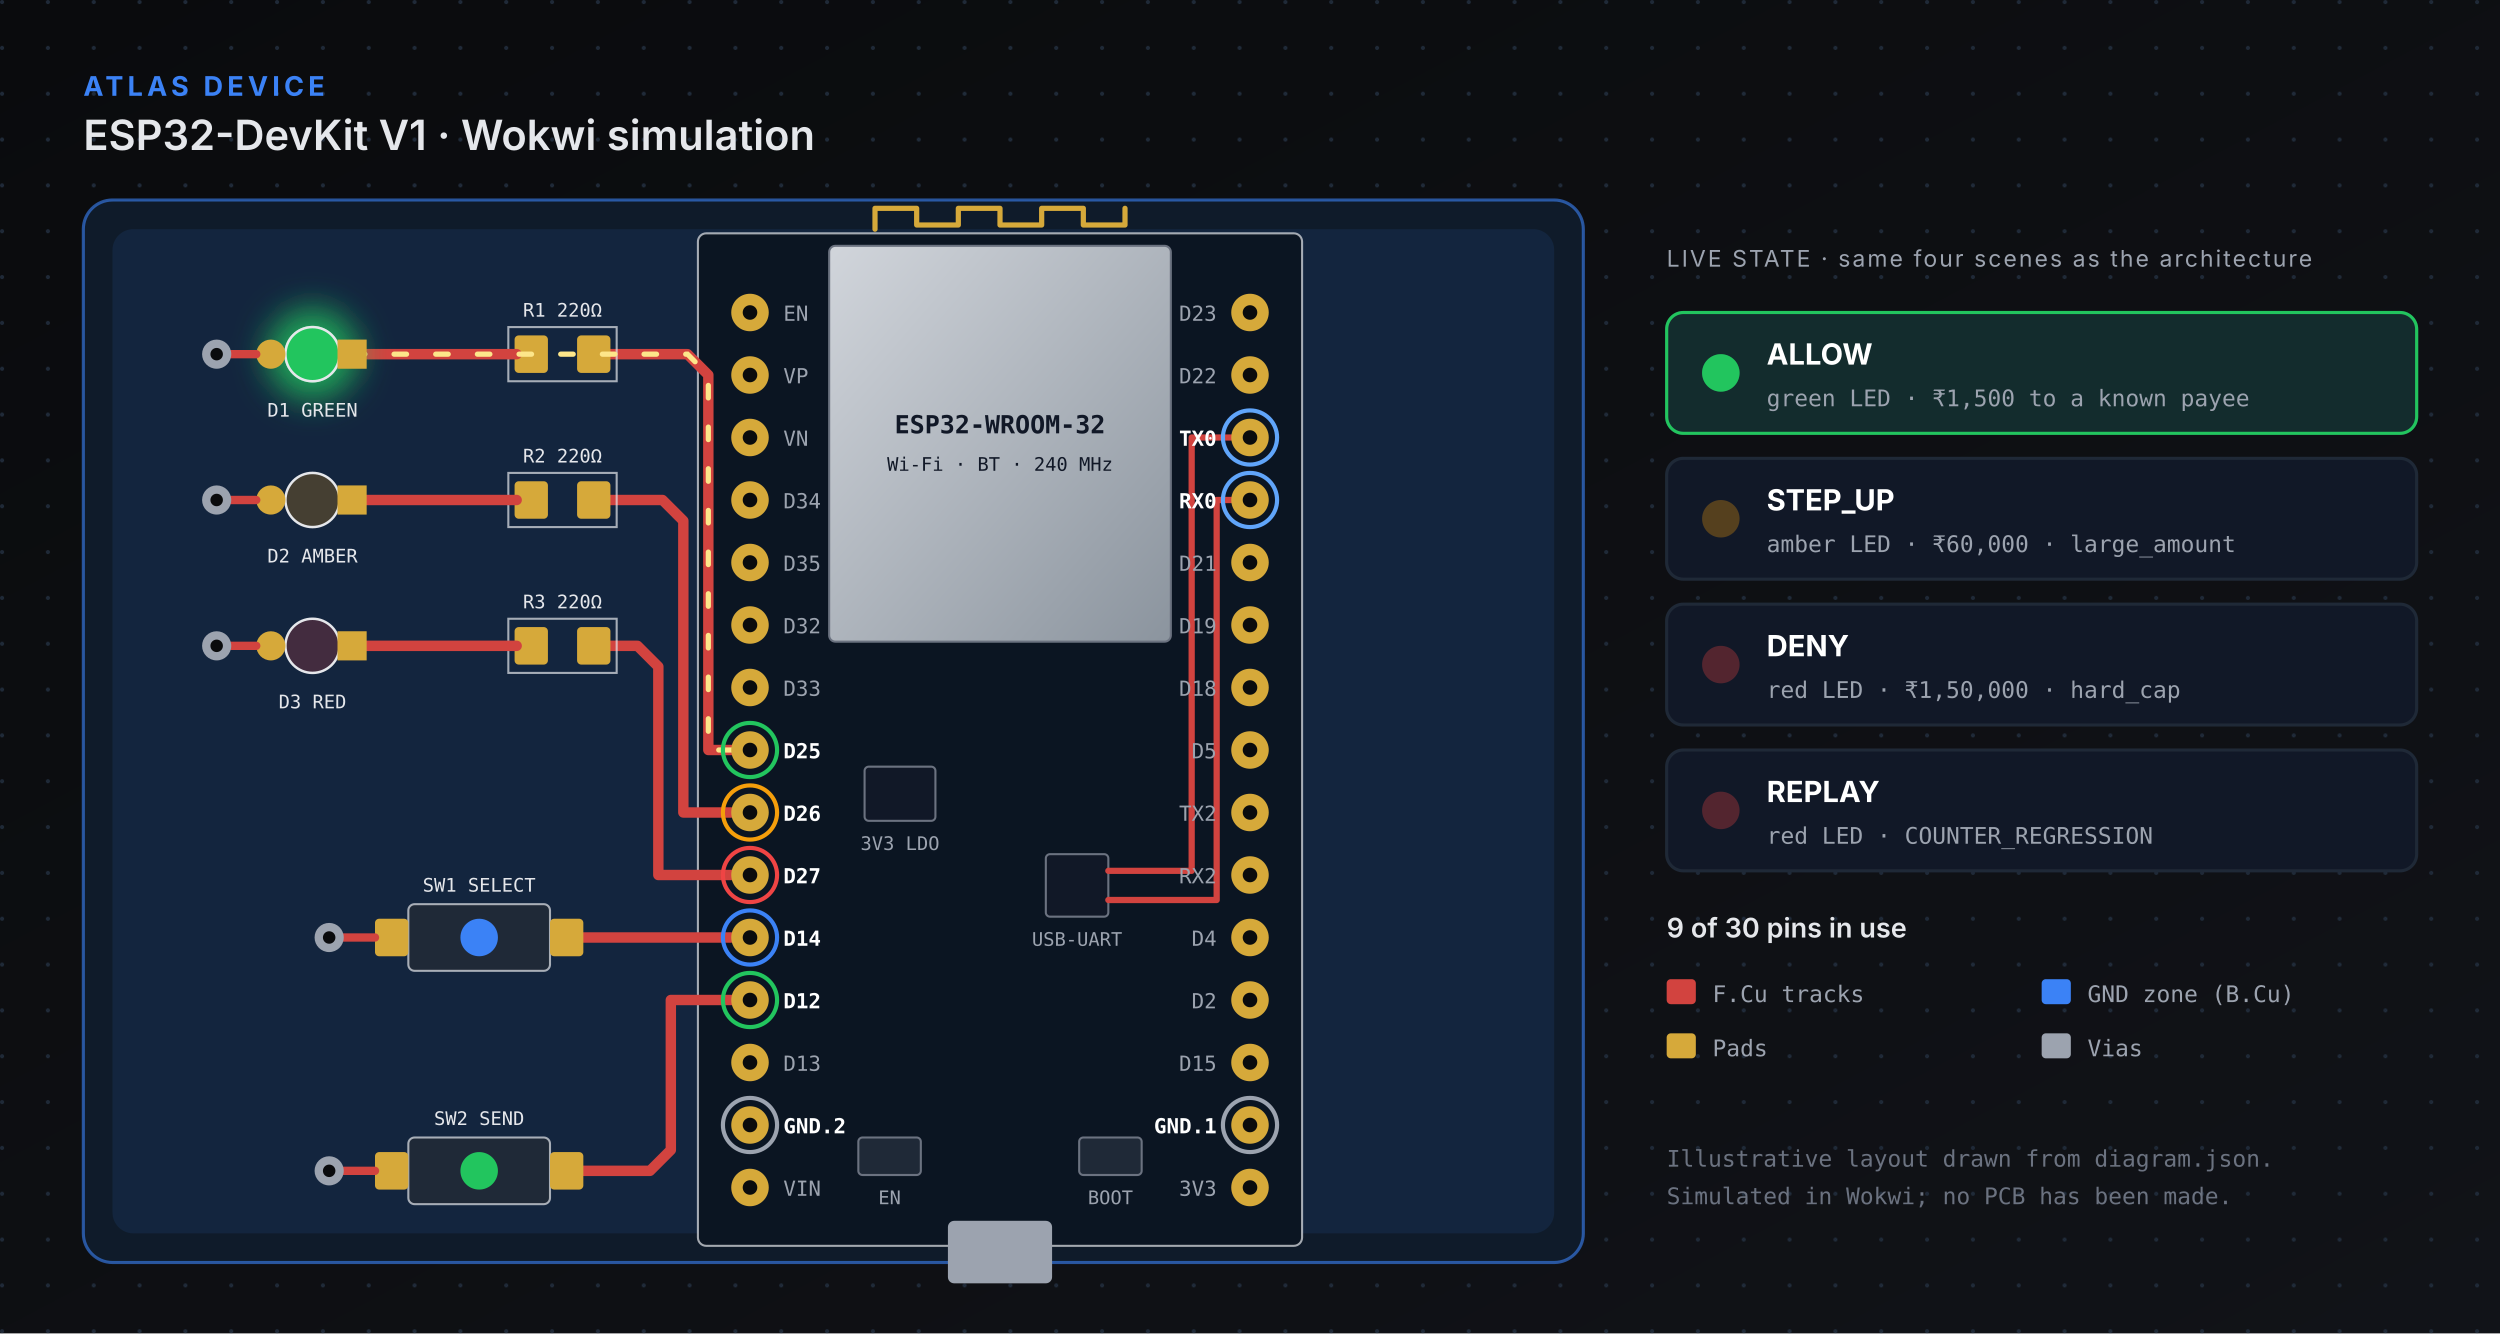
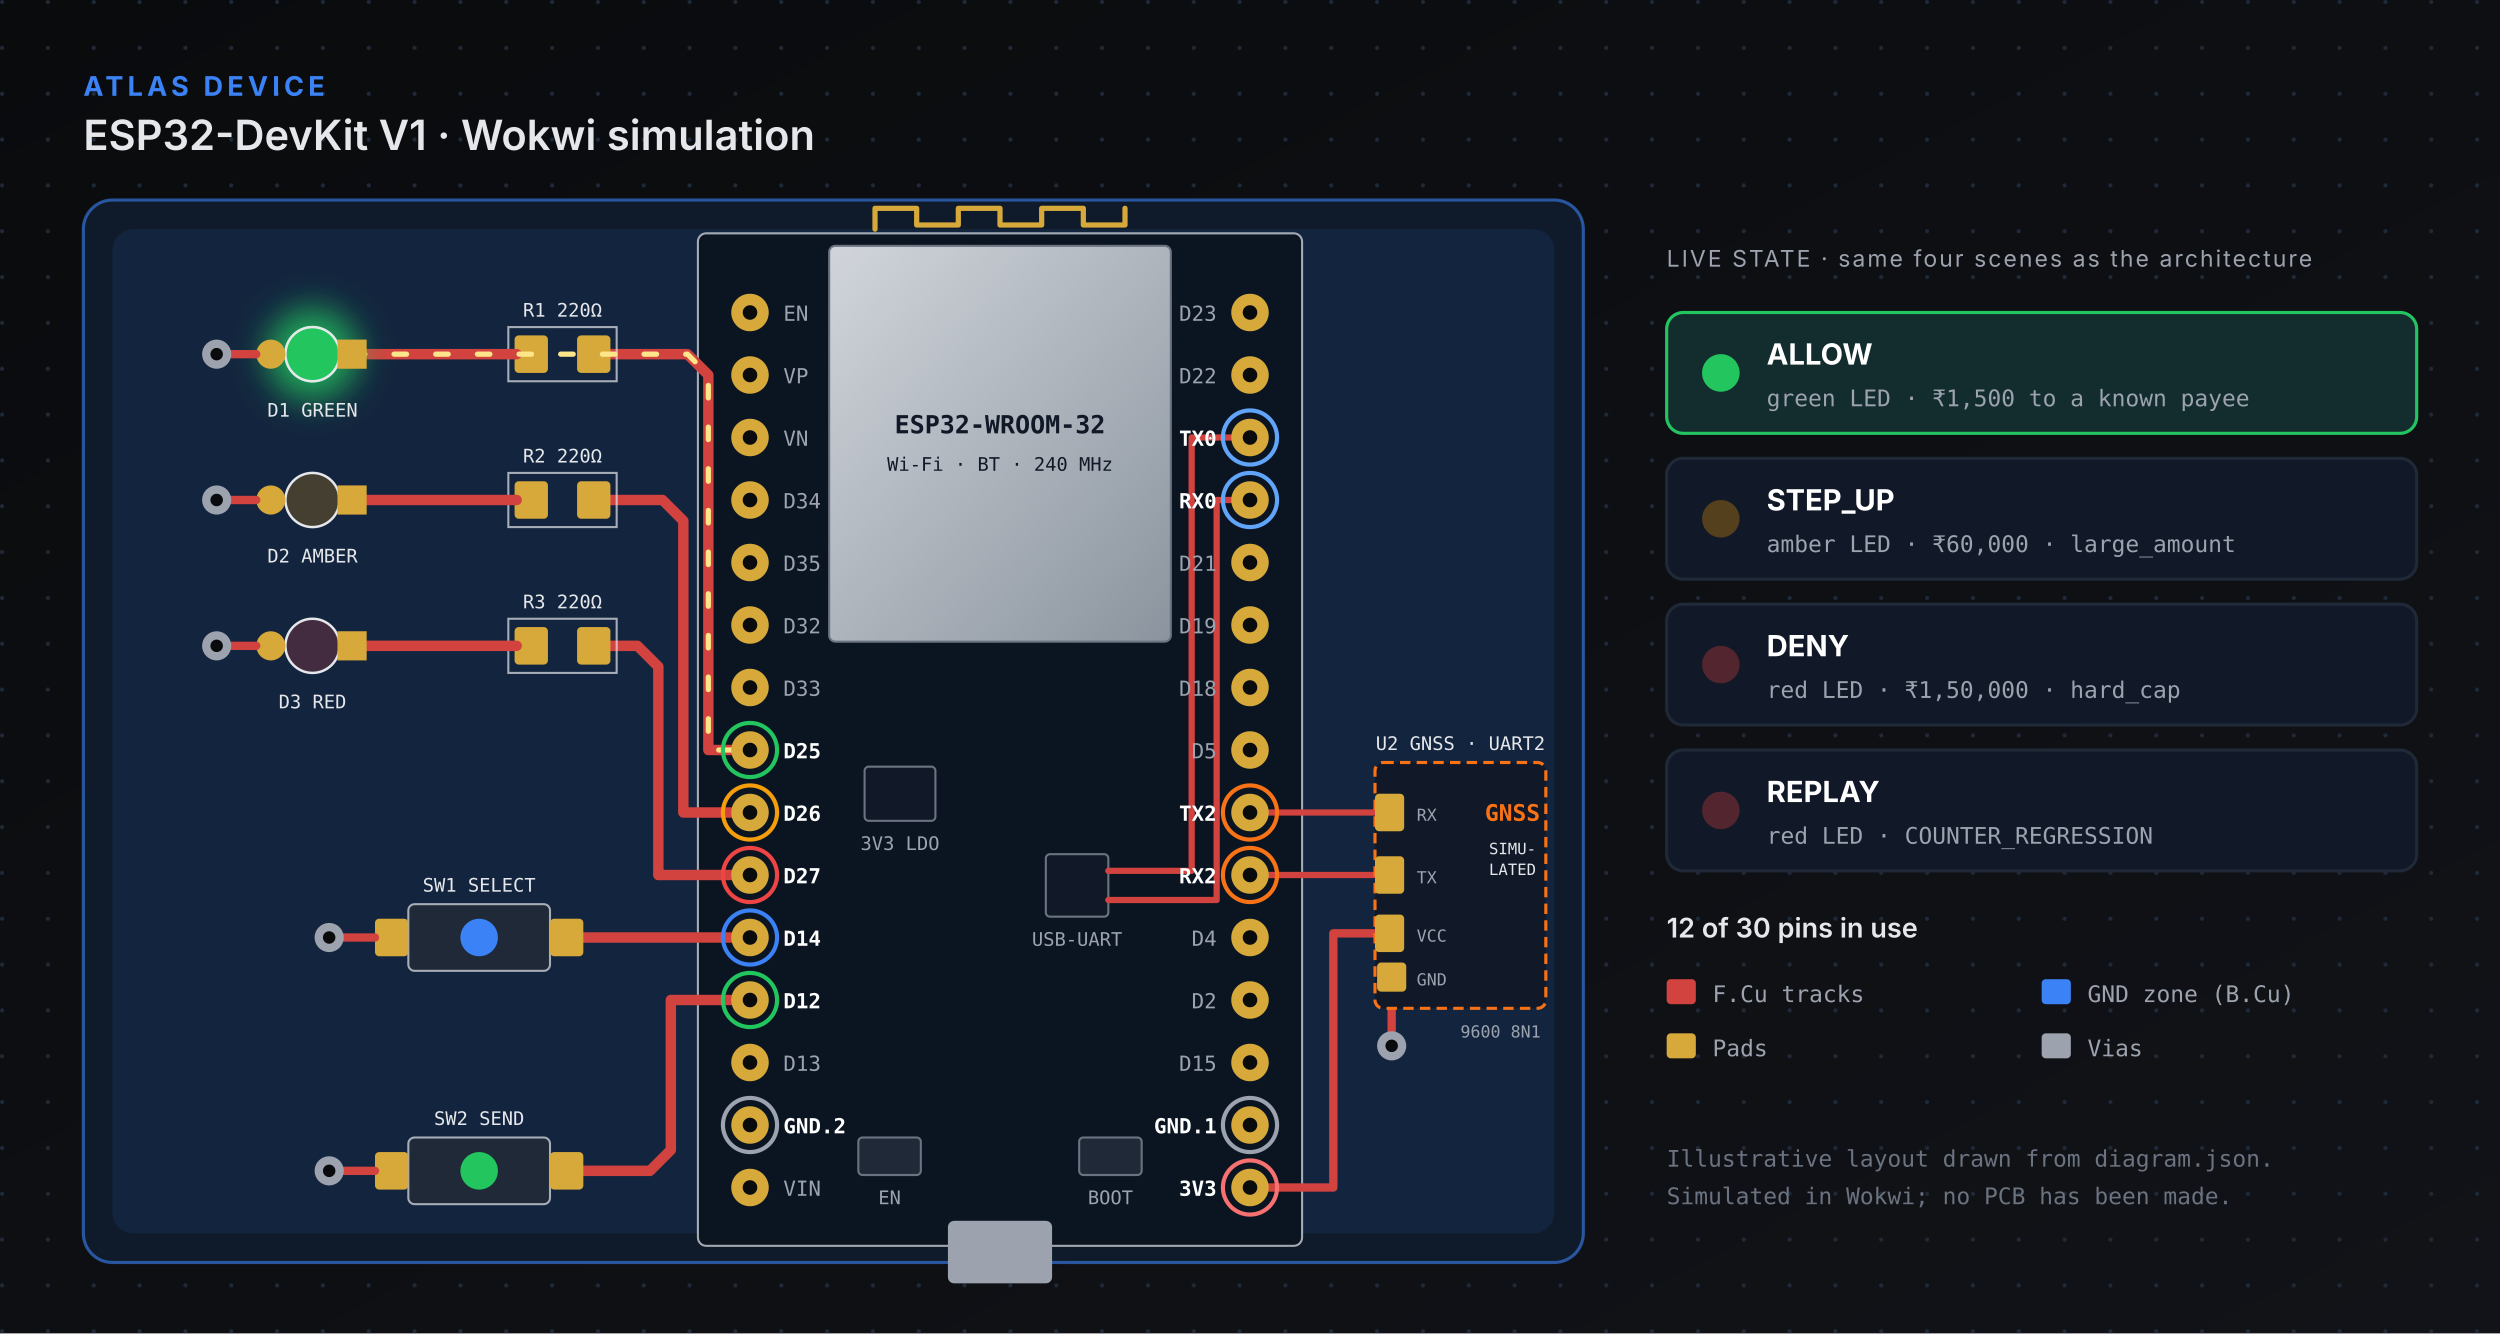
<svg xmlns="http://www.w3.org/2000/svg" width="1200" height="640" viewBox="0 0 1200 640" role="img" aria-labelledby="t d">
  <defs>
    <linearGradient id="bg" x1="0" y1="0" x2="1" y2="1">
      <stop offset="0" stop-color="#0A0B0D" />
      <stop offset="1" stop-color="#111318" />
    </linearGradient>
    <linearGradient id="can" x1="0" y1="0" x2="1" y2="1">
      <stop offset="0" stop-color="#D1D5DB" />
      <stop offset="1" stop-color="#8B949E" />
    </linearGradient>
    <filter id="gl" x="-100%" y="-100%" width="300%" height="300%">
      <feGaussianBlur stdDeviation="8" />
    </filter>
    <pattern id="dots" width="22" height="22" patternUnits="userSpaceOnUse">
      <circle cx="1" cy="1" r="1" fill="#1F2937" />
    </pattern>
  </defs>
  <style>
.g{opacity:1;animation:g 28s linear infinite}.a{opacity:0;animation:a 28s linear infinite}.r{opacity:0;animation:r 28s linear infinite}
.c1{opacity:1;animation:c1 28s linear infinite}.c2{opacity:0;animation:c2 28s linear infinite}.c3{opacity:0;animation:c3 28s linear infinite}.c4{opacity:0;animation:c4 28s linear infinite}
.press{opacity:0;animation:p 28s linear infinite}.flow{stroke-dasharray:6 14;animation:f 1s linear infinite}
@keyframes g{0%,2.9%{opacity:0}3%,24%{opacity:1}24.1%,100%{opacity:0}}
@keyframes a{0%,27.9%{opacity:0}28%,49%{opacity:1}49.1%,100%{opacity:0}}
@keyframes r{0%,52.9%{opacity:0}53%,74%{opacity:1}74.1%,77.9%{opacity:0}78%,99%{opacity:1}99.1%,100%{opacity:0}}
@keyframes c1{0%,24.9%{opacity:1}25%,100%{opacity:0}}@keyframes c2{0%,24.9%{opacity:0}25%,49.9%{opacity:1}50%,100%{opacity:0}}
@keyframes c3{0%,49.9%{opacity:0}50%,74.9%{opacity:1}75%,100%{opacity:0}}@keyframes c4{0%,74.9%{opacity:0}75%,100%{opacity:1}}
@keyframes p{0%,2%{opacity:1}2.1%,24.9%{opacity:0}25%,27%{opacity:1}27.1%,49.9%{opacity:0}50%,52%{opacity:1}52.1%,74.9%{opacity:0}75%,77%{opacity:1}77.1%,100%{opacity:0}}
@keyframes f{to{stroke-dashoffset:-40}}
@media (prefers-reduced-motion:reduce){.g,.a,.r,.c1,.c2,.c3,.c4,.press,.flow{animation:none}}
</style>
  <rect x="0" y="0" width="1200" height="640" fill="url(#bg)" />
  <rect x="0" y="0" width="1200" height="640" fill="url(#dots)" />
  <text x="40" y="46" font-family="Inter, Segoe UI, Roboto, Helvetica, Arial, sans-serif" font-size="13" fill="#3B82F6" text-anchor="start" font-weight="700" letter-spacing="2">ATLAS DEVICE</text>
  <text x="40" y="72" font-family="Inter, Segoe UI, Roboto, Helvetica, Arial, sans-serif" font-size="20" fill="#E5E7EB" text-anchor="start" font-weight="600">ESP32-DevKit V1 · Wokwi simulation</text>
  <rect x="40" y="96" width="720" height="510" rx="14" fill="#0F1B2A" stroke="#3B82F6" stroke-opacity=".6" stroke-width="1.5" />
  <rect x="54" y="110" width="692" height="482" rx="10" fill="#3B82F6" fill-opacity=".10" />
  <rect x="335" y="112" width="290" height="486" rx="4" fill="#0B1522" stroke="#E5E7EB" stroke-opacity=".7" />
  <polyline points="420,110 420,100 440,100 440,108 460,108 460,100 480,100 480,108 500,108 500,100 520,100 520,108 540,108 540,100" fill="none" stroke="#D6A93A" stroke-width="2.5" stroke-linejoin="round" stroke-linecap="round" />
  <rect x="398" y="118" width="164" height="190" rx="3" fill="url(#can)" stroke="#6B7280" />
  <text x="480" y="208" font-family="JetBrains Mono, Cascadia Mono, Consolas, Menlo, monospace" font-size="12" fill="#111827" text-anchor="middle" font-weight="700">ESP32-WROOM-32</text>
  <text x="480" y="226" font-family="JetBrains Mono, Cascadia Mono, Consolas, Menlo, monospace" font-size="9" fill="#111827" text-anchor="middle">Wi-Fi · BT · 240 MHz</text>
  <rect x="415" y="368" width="34" height="26" fill="#111827" rx="2" stroke="#6B7280" />
  <text x="432" y="408" font-family="JetBrains Mono, Cascadia Mono, Consolas, Menlo, monospace" font-size="9" fill="#9CA3AF" text-anchor="middle">3V3 LDO</text>
  <rect x="502" y="410" width="30" height="30" fill="#111827" rx="2" stroke="#6B7280" />
  <text x="517" y="454" font-family="JetBrains Mono, Cascadia Mono, Consolas, Menlo, monospace" font-size="9" fill="#9CA3AF" text-anchor="middle">USB-UART</text>
  <rect x="412" y="546" width="30" height="18" fill="#1F2937" rx="2" stroke="#6B7280" />
  <text x="427" y="578" font-family="JetBrains Mono, Cascadia Mono, Consolas, Menlo, monospace" font-size="9" fill="#9CA3AF" text-anchor="middle">EN</text>
  <rect x="518" y="546" width="30" height="18" fill="#1F2937" rx="2" stroke="#6B7280" />
  <text x="533" y="578" font-family="JetBrains Mono, Cascadia Mono, Consolas, Menlo, monospace" font-size="9" fill="#9CA3AF" text-anchor="middle">BOOT</text>
  <rect x="455" y="586" width="50" height="30" fill="#9CA3AF" rx="3" />
  <polyline points="600,210 572,210 572,418 532,418" fill="none" stroke="#D2433F" stroke-width="3" stroke-linejoin="round" stroke-linecap="round" data-trace="uart" />
  <polyline points="600,240 584,240 584,432 532,432" fill="none" stroke="#D2433F" stroke-width="3" stroke-linejoin="round" stroke-linecap="round" data-trace="uart" />
+   <polyline points="600,390 660,390" fill="none" stroke="#D2433F" stroke-width="3" stroke-linejoin="round" stroke-linecap="round" data-trace="gnss" />
+   <polyline points="600,420 660,420" fill="none" stroke="#D2433F" stroke-width="3" stroke-linejoin="round" stroke-linecap="round" data-trace="gnss" />
+   <polyline points="600,570 640,570 640,448 660,448" fill="none" stroke="#D2433F" stroke-width="4" stroke-linejoin="round" stroke-linecap="round" data-trace="gnss" />
+   <polyline points="668,476 668,500" fill="none" stroke="#D2433F" stroke-width="4" stroke-linejoin="round" stroke-linecap="round" data-trace="gnss" />
+   <circle cx="668" cy="502" r="7" fill="#9CA3AF" />
+   <circle cx="668" cy="502" r="3" fill="#0A0B0D" />
+   <rect x="660" y="366" width="82" height="118" rx="4" fill="#111827" stroke="#F97316" stroke-width="1.5" stroke-dasharray="5 3" />
+   <rect x="660" y="381" width="14" height="18" fill="#D6A93A" rx="2" />
+   <rect x="660" y="411" width="14" height="18" fill="#D6A93A" rx="2" />
+   <rect x="660" y="439" width="14" height="18" fill="#D6A93A" rx="2" />
+   <rect x="661" y="462" width="14" height="14" fill="#D6A93A" rx="2" />
+   <text x="680" y="394" font-family="JetBrains Mono, Cascadia Mono, Consolas, Menlo, monospace" font-size="8" fill="#9CA3AF" text-anchor="start">RX</text>
+   <text x="680" y="424" font-family="JetBrains Mono, Cascadia Mono, Consolas, Menlo, monospace" font-size="8" fill="#9CA3AF" text-anchor="start">TX</text>
+   <text x="680" y="452" font-family="JetBrains Mono, Cascadia Mono, Consolas, Menlo, monospace" font-size="8" fill="#9CA3AF" text-anchor="start">VCC</text>
+   <text x="680" y="473" font-family="JetBrains Mono, Cascadia Mono, Consolas, Menlo, monospace" font-size="8" fill="#9CA3AF" text-anchor="start">GND</text>
+   <text x="726" y="394" font-family="JetBrains Mono, Cascadia Mono, Consolas, Menlo, monospace" font-size="11" fill="#F97316" text-anchor="middle" font-weight="700">GNSS</text>
+   <text x="726" y="410" font-family="JetBrains Mono, Cascadia Mono, Consolas, Menlo, monospace" font-size="7.5" fill="#E5E7EB" text-anchor="middle">SIMU-</text>
+   <text x="726" y="420" font-family="JetBrains Mono, Cascadia Mono, Consolas, Menlo, monospace" font-size="7.5" fill="#E5E7EB" text-anchor="middle">LATED</text>
+   <text x="701" y="360" font-family="JetBrains Mono, Cascadia Mono, Consolas, Menlo, monospace" font-size="9" fill="#E5E7EB" text-anchor="middle">U2 GNSS · UART2</text>
+   <text x="701" y="498" font-family="JetBrains Mono, Cascadia Mono, Consolas, Menlo, monospace" font-size="8" fill="#9CA3AF" text-anchor="start">9600 8N1</text>
  <polyline points="351,360 340,360 340,180 330,170 292,170" fill="none" stroke="#D2433F" stroke-width="5" stroke-linejoin="round" stroke-linecap="round" data-trace="led" />
  <rect x="277" y="161" width="16" height="18" fill="#D6A93A" rx="2" />
  <rect x="247" y="161" width="16" height="18" fill="#D6A93A" rx="2" />
  <rect x="244" y="157" width="52" height="26" fill="none" stroke="#E5E7EB" stroke-opacity=".7" />
  <text x="270" y="152" font-family="JetBrains Mono, Cascadia Mono, Consolas, Menlo, monospace" font-size="9" fill="#E5E7EB" text-anchor="middle">R1 220Ω</text>
  <polyline points="248,170 172,170" fill="none" stroke="#D2433F" stroke-width="5" stroke-linejoin="round" stroke-linecap="round" data-trace="led2" />
  <circle data-led="green" cx="150" cy="170" r="13" fill="#22C55E" fill-opacity=".22" stroke="#E5E7EB" stroke-width="1.2" />
  <g class="g">
    <polyline class="flow" points="351,360 340,360 340,180 330,170 292,170 172,170" fill="none" stroke="#FDE68A" stroke-width="2.5" stroke-linecap="round" />
    <circle cx="150" cy="170" r="22" fill="#22C55E" opacity=".8" filter="url(#gl)" />
    <circle cx="150" cy="170" r="13" fill="#22C55E" stroke="#E5E7EB" stroke-width="1.2" />
  </g>
  <rect x="162" y="163" width="14" height="14" fill="#D6A93A" />
  <circle cx="130" cy="170" r="7" fill="#D6A93A" />
  <polyline points="123,170 106,170" fill="none" stroke="#D2433F" stroke-width="4" stroke-linejoin="round" stroke-linecap="round" />
  <circle cx="104" cy="170" r="7" fill="#9CA3AF" />
  <circle cx="104" cy="170" r="3" fill="#0A0B0D" />
  <text x="150" y="200" font-family="JetBrains Mono, Cascadia Mono, Consolas, Menlo, monospace" font-size="9" fill="#E5E7EB" text-anchor="middle">D1 GREEN</text>
  <polyline points="351,390 328,390 328,250 318,240 292,240" fill="none" stroke="#D2433F" stroke-width="5" stroke-linejoin="round" stroke-linecap="round" data-trace="led" />
  <rect x="277" y="231" width="16" height="18" fill="#D6A93A" rx="2" />
  <rect x="247" y="231" width="16" height="18" fill="#D6A93A" rx="2" />
  <rect x="244" y="227" width="52" height="26" fill="none" stroke="#E5E7EB" stroke-opacity=".7" />
  <text x="270" y="222" font-family="JetBrains Mono, Cascadia Mono, Consolas, Menlo, monospace" font-size="9" fill="#E5E7EB" text-anchor="middle">R2 220Ω</text>
  <polyline points="248,240 172,240" fill="none" stroke="#D2433F" stroke-width="5" stroke-linejoin="round" stroke-linecap="round" data-trace="led2" />
  <circle data-led="amber" cx="150" cy="240" r="13" fill="#F59E0B" fill-opacity=".22" stroke="#E5E7EB" stroke-width="1.2" />
  <g class="a">
    <polyline class="flow" points="351,390 328,390 328,250 318,240 292,240 172,240" fill="none" stroke="#FDE68A" stroke-width="2.5" stroke-linecap="round" />
    <circle cx="150" cy="240" r="22" fill="#F59E0B" opacity=".8" filter="url(#gl)" />
    <circle cx="150" cy="240" r="13" fill="#F59E0B" stroke="#E5E7EB" stroke-width="1.2" />
  </g>
  <rect x="162" y="233" width="14" height="14" fill="#D6A93A" />
  <circle cx="130" cy="240" r="7" fill="#D6A93A" />
  <polyline points="123,240 106,240" fill="none" stroke="#D2433F" stroke-width="4" stroke-linejoin="round" stroke-linecap="round" />
  <circle cx="104" cy="240" r="7" fill="#9CA3AF" />
  <circle cx="104" cy="240" r="3" fill="#0A0B0D" />
  <text x="150" y="270" font-family="JetBrains Mono, Cascadia Mono, Consolas, Menlo, monospace" font-size="9" fill="#E5E7EB" text-anchor="middle">D2 AMBER</text>
  <polyline points="351,420 316,420 316,320 306,310 292,310" fill="none" stroke="#D2433F" stroke-width="5" stroke-linejoin="round" stroke-linecap="round" data-trace="led" />
  <rect x="277" y="301" width="16" height="18" fill="#D6A93A" rx="2" />
  <rect x="247" y="301" width="16" height="18" fill="#D6A93A" rx="2" />
  <rect x="244" y="297" width="52" height="26" fill="none" stroke="#E5E7EB" stroke-opacity=".7" />
  <text x="270" y="292" font-family="JetBrains Mono, Cascadia Mono, Consolas, Menlo, monospace" font-size="9" fill="#E5E7EB" text-anchor="middle">R3 220Ω</text>
  <polyline points="248,310 172,310" fill="none" stroke="#D2433F" stroke-width="5" stroke-linejoin="round" stroke-linecap="round" data-trace="led2" />
  <circle data-led="red" cx="150" cy="310" r="13" fill="#EF4444" fill-opacity=".22" stroke="#E5E7EB" stroke-width="1.2" />
  <g class="r">
    <polyline class="flow" points="351,420 316,420 316,320 306,310 292,310 172,310" fill="none" stroke="#FDE68A" stroke-width="2.5" stroke-linecap="round" />
    <circle cx="150" cy="310" r="22" fill="#EF4444" opacity=".8" filter="url(#gl)" />
    <circle cx="150" cy="310" r="13" fill="#EF4444" stroke="#E5E7EB" stroke-width="1.2" />
  </g>
  <rect x="162" y="303" width="14" height="14" fill="#D6A93A" />
  <circle cx="130" cy="310" r="7" fill="#D6A93A" />
  <polyline points="123,310 106,310" fill="none" stroke="#D2433F" stroke-width="4" stroke-linejoin="round" stroke-linecap="round" />
  <circle cx="104" cy="310" r="7" fill="#9CA3AF" />
  <circle cx="104" cy="310" r="3" fill="#0A0B0D" />
  <text x="150" y="340" font-family="JetBrains Mono, Cascadia Mono, Consolas, Menlo, monospace" font-size="9" fill="#E5E7EB" text-anchor="middle">D3 RED</text>
  <polyline points="351,450 280,450" fill="none" stroke="#D2433F" stroke-width="5" stroke-linejoin="round" stroke-linecap="round" data-trace="btn" />
  <rect x="196" y="434" width="68" height="32" rx="3" fill="#1F2937" stroke="#E5E7EB" stroke-opacity=".7" />
  <circle data-button="select" cx="230" cy="450" r="9" fill="#3B82F6" />
  <rect x="264" y="441" width="16" height="18" fill="#D6A93A" rx="2" />
  <rect x="180" y="441" width="16" height="18" fill="#D6A93A" rx="2" />
  <polyline points="180,450 160,450" fill="none" stroke="#D2433F" stroke-width="4" stroke-linejoin="round" stroke-linecap="round" />
  <circle cx="158" cy="450" r="7" fill="#9CA3AF" />
  <circle cx="158" cy="450" r="3" fill="#0A0B0D" />
  <text x="230" y="428" font-family="JetBrains Mono, Cascadia Mono, Consolas, Menlo, monospace" font-size="9" fill="#E5E7EB" text-anchor="middle">SW1 SELECT</text>
  <polyline points="351,480 322,480 322,552 312,562 280,562" fill="none" stroke="#D2433F" stroke-width="5" stroke-linejoin="round" stroke-linecap="round" data-trace="btn" />
  <rect x="196" y="546" width="68" height="32" rx="3" fill="#1F2937" stroke="#E5E7EB" stroke-opacity=".7" />
  <circle data-button="send" cx="230" cy="562" r="9" fill="#22C55E" />
  <circle class="press" cx="230" cy="562" r="15" fill="none" stroke="#FDE68A" stroke-width="3" />
  <rect x="264" y="553" width="16" height="18" fill="#D6A93A" rx="2" />
  <rect x="180" y="553" width="16" height="18" fill="#D6A93A" rx="2" />
  <polyline points="180,562 160,562" fill="none" stroke="#D2433F" stroke-width="4" stroke-linejoin="round" stroke-linecap="round" />
  <circle cx="158" cy="562" r="7" fill="#9CA3AF" />
  <circle cx="158" cy="562" r="3" fill="#0A0B0D" />
  <text x="230" y="540" font-family="JetBrains Mono, Cascadia Mono, Consolas, Menlo, monospace" font-size="9" fill="#E5E7EB" text-anchor="middle">SW2 SEND</text>
  <circle data-pad="EN" cx="360" cy="150" r="9" fill="#D6A93A" />
  <circle cx="360" cy="150" r="3.5" fill="#0A0B0D" />
  <text x="376" y="154" font-family="JetBrains Mono, Cascadia Mono, Consolas, Menlo, monospace" font-size="10" fill="#9CA3AF" text-anchor="start">EN</text>
  <circle data-pad="VP" cx="360" cy="180" r="9" fill="#D6A93A" />
  <circle cx="360" cy="180" r="3.5" fill="#0A0B0D" />
  <text x="376" y="184" font-family="JetBrains Mono, Cascadia Mono, Consolas, Menlo, monospace" font-size="10" fill="#9CA3AF" text-anchor="start">VP</text>
  <circle data-pad="VN" cx="360" cy="210" r="9" fill="#D6A93A" />
  <circle cx="360" cy="210" r="3.5" fill="#0A0B0D" />
  <text x="376" y="214" font-family="JetBrains Mono, Cascadia Mono, Consolas, Menlo, monospace" font-size="10" fill="#9CA3AF" text-anchor="start">VN</text>
  <circle data-pad="D34" cx="360" cy="240" r="9" fill="#D6A93A" />
  <circle cx="360" cy="240" r="3.5" fill="#0A0B0D" />
  <text x="376" y="244" font-family="JetBrains Mono, Cascadia Mono, Consolas, Menlo, monospace" font-size="10" fill="#9CA3AF" text-anchor="start">D34</text>
  <circle data-pad="D35" cx="360" cy="270" r="9" fill="#D6A93A" />
  <circle cx="360" cy="270" r="3.5" fill="#0A0B0D" />
  <text x="376" y="274" font-family="JetBrains Mono, Cascadia Mono, Consolas, Menlo, monospace" font-size="10" fill="#9CA3AF" text-anchor="start">D35</text>
  <circle data-pad="D32" cx="360" cy="300" r="9" fill="#D6A93A" />
  <circle cx="360" cy="300" r="3.5" fill="#0A0B0D" />
  <text x="376" y="304" font-family="JetBrains Mono, Cascadia Mono, Consolas, Menlo, monospace" font-size="10" fill="#9CA3AF" text-anchor="start">D32</text>
  <circle data-pad="D33" cx="360" cy="330" r="9" fill="#D6A93A" />
  <circle cx="360" cy="330" r="3.5" fill="#0A0B0D" />
  <text x="376" y="334" font-family="JetBrains Mono, Cascadia Mono, Consolas, Menlo, monospace" font-size="10" fill="#9CA3AF" text-anchor="start">D33</text>
  <circle data-pad="D25" cx="360" cy="360" r="9" fill="#D6A93A" />
  <circle cx="360" cy="360" r="3.5" fill="#0A0B0D" />
  <circle cx="360" cy="360" r="13" fill="none" stroke="#22C55E" stroke-width="2" />
  <text x="376" y="364" font-family="JetBrains Mono, Cascadia Mono, Consolas, Menlo, monospace" font-size="10" fill="#FFFFFF" text-anchor="start" font-weight="700">D25</text>
  <circle data-pad="D26" cx="360" cy="390" r="9" fill="#D6A93A" />
  <circle cx="360" cy="390" r="3.5" fill="#0A0B0D" />
  <circle cx="360" cy="390" r="13" fill="none" stroke="#F59E0B" stroke-width="2" />
  <text x="376" y="394" font-family="JetBrains Mono, Cascadia Mono, Consolas, Menlo, monospace" font-size="10" fill="#FFFFFF" text-anchor="start" font-weight="700">D26</text>
  <circle data-pad="D27" cx="360" cy="420" r="9" fill="#D6A93A" />
  <circle cx="360" cy="420" r="3.5" fill="#0A0B0D" />
  <circle cx="360" cy="420" r="13" fill="none" stroke="#EF4444" stroke-width="2" />
  <text x="376" y="424" font-family="JetBrains Mono, Cascadia Mono, Consolas, Menlo, monospace" font-size="10" fill="#FFFFFF" text-anchor="start" font-weight="700">D27</text>
  <circle data-pad="D14" cx="360" cy="450" r="9" fill="#D6A93A" />
  <circle cx="360" cy="450" r="3.5" fill="#0A0B0D" />
  <circle cx="360" cy="450" r="13" fill="none" stroke="#3B82F6" stroke-width="2" />
  <text x="376" y="454" font-family="JetBrains Mono, Cascadia Mono, Consolas, Menlo, monospace" font-size="10" fill="#FFFFFF" text-anchor="start" font-weight="700">D14</text>
  <circle data-pad="D12" cx="360" cy="480" r="9" fill="#D6A93A" />
  <circle cx="360" cy="480" r="3.5" fill="#0A0B0D" />
  <circle cx="360" cy="480" r="13" fill="none" stroke="#22C55E" stroke-width="2" />
  <text x="376" y="484" font-family="JetBrains Mono, Cascadia Mono, Consolas, Menlo, monospace" font-size="10" fill="#FFFFFF" text-anchor="start" font-weight="700">D12</text>
  <circle data-pad="D13" cx="360" cy="510" r="9" fill="#D6A93A" />
  <circle cx="360" cy="510" r="3.5" fill="#0A0B0D" />
  <text x="376" y="514" font-family="JetBrains Mono, Cascadia Mono, Consolas, Menlo, monospace" font-size="10" fill="#9CA3AF" text-anchor="start">D13</text>
  <circle data-pad="GND.2" cx="360" cy="540" r="9" fill="#D6A93A" />
  <circle cx="360" cy="540" r="3.5" fill="#0A0B0D" />
  <circle cx="360" cy="540" r="13" fill="none" stroke="#9CA3AF" stroke-width="2" />
  <text x="376" y="544" font-family="JetBrains Mono, Cascadia Mono, Consolas, Menlo, monospace" font-size="10" fill="#FFFFFF" text-anchor="start" font-weight="700">GND.2</text>
  <circle data-pad="VIN" cx="360" cy="570" r="9" fill="#D6A93A" />
  <circle cx="360" cy="570" r="3.5" fill="#0A0B0D" />
  <text x="376" y="574" font-family="JetBrains Mono, Cascadia Mono, Consolas, Menlo, monospace" font-size="10" fill="#9CA3AF" text-anchor="start">VIN</text>
  <circle data-pad="D23" cx="600" cy="150" r="9" fill="#D6A93A" />
  <circle cx="600" cy="150" r="3.5" fill="#0A0B0D" />
  <text x="584" y="154" font-family="JetBrains Mono, Cascadia Mono, Consolas, Menlo, monospace" font-size="10" fill="#9CA3AF" text-anchor="end">D23</text>
  <circle data-pad="D22" cx="600" cy="180" r="9" fill="#D6A93A" />
  <circle cx="600" cy="180" r="3.5" fill="#0A0B0D" />
  <text x="584" y="184" font-family="JetBrains Mono, Cascadia Mono, Consolas, Menlo, monospace" font-size="10" fill="#9CA3AF" text-anchor="end">D22</text>
  <circle data-pad="TX0" cx="600" cy="210" r="9" fill="#D6A93A" />
  <circle cx="600" cy="210" r="3.5" fill="#0A0B0D" />
  <circle cx="600" cy="210" r="13" fill="none" stroke="#60A5FA" stroke-width="2" />
  <text x="584" y="214" font-family="JetBrains Mono, Cascadia Mono, Consolas, Menlo, monospace" font-size="10" fill="#FFFFFF" text-anchor="end" font-weight="700">TX0</text>
  <circle data-pad="RX0" cx="600" cy="240" r="9" fill="#D6A93A" />
  <circle cx="600" cy="240" r="3.5" fill="#0A0B0D" />
  <circle cx="600" cy="240" r="13" fill="none" stroke="#60A5FA" stroke-width="2" />
  <text x="584" y="244" font-family="JetBrains Mono, Cascadia Mono, Consolas, Menlo, monospace" font-size="10" fill="#FFFFFF" text-anchor="end" font-weight="700">RX0</text>
  <circle data-pad="D21" cx="600" cy="270" r="9" fill="#D6A93A" />
  <circle cx="600" cy="270" r="3.5" fill="#0A0B0D" />
  <text x="584" y="274" font-family="JetBrains Mono, Cascadia Mono, Consolas, Menlo, monospace" font-size="10" fill="#9CA3AF" text-anchor="end">D21</text>
  <circle data-pad="D19" cx="600" cy="300" r="9" fill="#D6A93A" />
  <circle cx="600" cy="300" r="3.5" fill="#0A0B0D" />
  <text x="584" y="304" font-family="JetBrains Mono, Cascadia Mono, Consolas, Menlo, monospace" font-size="10" fill="#9CA3AF" text-anchor="end">D19</text>
  <circle data-pad="D18" cx="600" cy="330" r="9" fill="#D6A93A" />
  <circle cx="600" cy="330" r="3.5" fill="#0A0B0D" />
  <text x="584" y="334" font-family="JetBrains Mono, Cascadia Mono, Consolas, Menlo, monospace" font-size="10" fill="#9CA3AF" text-anchor="end">D18</text>
  <circle data-pad="D5" cx="600" cy="360" r="9" fill="#D6A93A" />
  <circle cx="600" cy="360" r="3.5" fill="#0A0B0D" />
  <text x="584" y="364" font-family="JetBrains Mono, Cascadia Mono, Consolas, Menlo, monospace" font-size="10" fill="#9CA3AF" text-anchor="end">D5</text>
  <circle data-pad="TX2" cx="600" cy="390" r="9" fill="#D6A93A" />
+   <circle cx="600" cy="390" r="13" fill="none" stroke="#F97316" stroke-width="2" />
  <circle cx="600" cy="390" r="3.5" fill="#0A0B0D" />
-   <text x="584" y="394" font-family="JetBrains Mono, Cascadia Mono, Consolas, Menlo, monospace" font-size="10" fill="#9CA3AF" text-anchor="end">TX2</text>
+   <text x="584" y="394" font-family="JetBrains Mono, Cascadia Mono, Consolas, Menlo, monospace" font-size="10" fill="#FFFFFF" text-anchor="end" font-weight="700">TX2</text>
  <circle data-pad="RX2" cx="600" cy="420" r="9" fill="#D6A93A" />
+   <circle cx="600" cy="420" r="13" fill="none" stroke="#F97316" stroke-width="2" />
  <circle cx="600" cy="420" r="3.5" fill="#0A0B0D" />
-   <text x="584" y="424" font-family="JetBrains Mono, Cascadia Mono, Consolas, Menlo, monospace" font-size="10" fill="#9CA3AF" text-anchor="end">RX2</text>
+   <text x="584" y="424" font-family="JetBrains Mono, Cascadia Mono, Consolas, Menlo, monospace" font-size="10" fill="#FFFFFF" text-anchor="end" font-weight="700">RX2</text>
  <circle data-pad="D4" cx="600" cy="450" r="9" fill="#D6A93A" />
  <circle cx="600" cy="450" r="3.5" fill="#0A0B0D" />
  <text x="584" y="454" font-family="JetBrains Mono, Cascadia Mono, Consolas, Menlo, monospace" font-size="10" fill="#9CA3AF" text-anchor="end">D4</text>
  <circle data-pad="D2" cx="600" cy="480" r="9" fill="#D6A93A" />
  <circle cx="600" cy="480" r="3.5" fill="#0A0B0D" />
  <text x="584" y="484" font-family="JetBrains Mono, Cascadia Mono, Consolas, Menlo, monospace" font-size="10" fill="#9CA3AF" text-anchor="end">D2</text>
  <circle data-pad="D15" cx="600" cy="510" r="9" fill="#D6A93A" />
  <circle cx="600" cy="510" r="3.5" fill="#0A0B0D" />
  <text x="584" y="514" font-family="JetBrains Mono, Cascadia Mono, Consolas, Menlo, monospace" font-size="10" fill="#9CA3AF" text-anchor="end">D15</text>
  <circle data-pad="GND.1" cx="600" cy="540" r="9" fill="#D6A93A" />
  <circle cx="600" cy="540" r="3.5" fill="#0A0B0D" />
  <circle cx="600" cy="540" r="13" fill="none" stroke="#9CA3AF" stroke-width="2" />
  <text x="584" y="544" font-family="JetBrains Mono, Cascadia Mono, Consolas, Menlo, monospace" font-size="10" fill="#FFFFFF" text-anchor="end" font-weight="700">GND.1</text>
  <circle data-pad="3V3" cx="600" cy="570" r="9" fill="#D6A93A" />
+   <circle cx="600" cy="570" r="13" fill="none" stroke="#F87171" stroke-width="2" />
  <circle cx="600" cy="570" r="3.5" fill="#0A0B0D" />
-   <text x="584" y="574" font-family="JetBrains Mono, Cascadia Mono, Consolas, Menlo, monospace" font-size="10" fill="#9CA3AF" text-anchor="end">3V3</text>
+   <text x="584" y="574" font-family="JetBrains Mono, Cascadia Mono, Consolas, Menlo, monospace" font-size="10" fill="#FFFFFF" text-anchor="end" font-weight="700">3V3</text>
  <text x="800" y="128" font-family="Inter, Segoe UI, Roboto, Helvetica, Arial, sans-serif" font-size="11" fill="#9CA3AF" text-anchor="start" letter-spacing="1">LIVE STATE · same four scenes as the architecture</text>
  <rect x="800" y="150" width="360" height="58" rx="8" fill="#111827" stroke="#1F2937" stroke-width="1.5" />
  <rect class="c1" x="800" y="150" width="360" height="58" rx="8" fill="#22C55E" fill-opacity=".12" stroke="#22C55E" stroke-width="1.5" />
  <circle cx="826" cy="179" r="9" fill="#22C55E" fill-opacity=".3" />
  <circle class="c1" cx="826" cy="179" r="9" fill="#22C55E" />
  <text x="848" y="175" font-family="Inter, Segoe UI, Roboto, Helvetica, Arial, sans-serif" font-size="14" fill="#FFFFFF" text-anchor="start" font-weight="700">ALLOW</text>
  <text x="848" y="195" font-family="JetBrains Mono, Cascadia Mono, Consolas, Menlo, monospace" font-size="11" fill="#9CA3AF" text-anchor="start">green LED · ₹1,500 to a known payee</text>
  <rect x="800" y="220" width="360" height="58" rx="8" fill="#111827" stroke="#1F2937" stroke-width="1.5" />
  <rect class="c2" x="800" y="220" width="360" height="58" rx="8" fill="#F59E0B" fill-opacity=".12" stroke="#F59E0B" stroke-width="1.5" />
  <circle cx="826" cy="249" r="9" fill="#F59E0B" fill-opacity=".3" />
  <circle class="c2" cx="826" cy="249" r="9" fill="#F59E0B" />
  <text x="848" y="245" font-family="Inter, Segoe UI, Roboto, Helvetica, Arial, sans-serif" font-size="14" fill="#FFFFFF" text-anchor="start" font-weight="700">STEP_UP</text>
  <text x="848" y="265" font-family="JetBrains Mono, Cascadia Mono, Consolas, Menlo, monospace" font-size="11" fill="#9CA3AF" text-anchor="start">amber LED · ₹60,000 · large_amount</text>
  <rect x="800" y="290" width="360" height="58" rx="8" fill="#111827" stroke="#1F2937" stroke-width="1.5" />
  <rect class="c3" x="800" y="290" width="360" height="58" rx="8" fill="#EF4444" fill-opacity=".12" stroke="#EF4444" stroke-width="1.5" />
  <circle cx="826" cy="319" r="9" fill="#EF4444" fill-opacity=".3" />
  <circle class="c3" cx="826" cy="319" r="9" fill="#EF4444" />
  <text x="848" y="315" font-family="Inter, Segoe UI, Roboto, Helvetica, Arial, sans-serif" font-size="14" fill="#FFFFFF" text-anchor="start" font-weight="700">DENY</text>
  <text x="848" y="335" font-family="JetBrains Mono, Cascadia Mono, Consolas, Menlo, monospace" font-size="11" fill="#9CA3AF" text-anchor="start">red LED · ₹1,50,000 · hard_cap</text>
  <rect x="800" y="360" width="360" height="58" rx="8" fill="#111827" stroke="#1F2937" stroke-width="1.5" />
  <rect class="c4" x="800" y="360" width="360" height="58" rx="8" fill="#EF4444" fill-opacity=".12" stroke="#EF4444" stroke-width="1.5" />
  <circle cx="826" cy="389" r="9" fill="#EF4444" fill-opacity=".3" />
  <circle class="c4" cx="826" cy="389" r="9" fill="#EF4444" />
  <text x="848" y="385" font-family="Inter, Segoe UI, Roboto, Helvetica, Arial, sans-serif" font-size="14" fill="#FFFFFF" text-anchor="start" font-weight="700">REPLAY</text>
  <text x="848" y="405" font-family="JetBrains Mono, Cascadia Mono, Consolas, Menlo, monospace" font-size="11" fill="#9CA3AF" text-anchor="start">red LED · COUNTER_REGRESSION</text>
-   <text x="800" y="450" font-family="Inter, Segoe UI, Roboto, Helvetica, Arial, sans-serif" font-size="13" fill="#E5E7EB" text-anchor="start" font-weight="600">9 of 30 pins in use</text>
+   <text x="800" y="450" font-family="Inter, Segoe UI, Roboto, Helvetica, Arial, sans-serif" font-size="13" fill="#E5E7EB" text-anchor="start" font-weight="600">12 of 30 pins in use</text>
  <rect x="800" y="470" width="14" height="12" fill="#D2433F" rx="2" />
  <text x="822" y="481" font-family="JetBrains Mono, Cascadia Mono, Consolas, Menlo, monospace" font-size="11" fill="#9CA3AF" text-anchor="start">F.Cu tracks</text>
  <rect x="980" y="470" width="14" height="12" fill="#3B82F6" rx="2" />
  <text x="1002" y="481" font-family="JetBrains Mono, Cascadia Mono, Consolas, Menlo, monospace" font-size="11" fill="#9CA3AF" text-anchor="start">GND zone (B.Cu)</text>
  <rect x="800" y="496" width="14" height="12" fill="#D6A93A" rx="2" />
  <text x="822" y="507" font-family="JetBrains Mono, Cascadia Mono, Consolas, Menlo, monospace" font-size="11" fill="#9CA3AF" text-anchor="start">Pads</text>
  <rect x="980" y="496" width="14" height="12" fill="#9CA3AF" rx="2" />
  <text x="1002" y="507" font-family="JetBrains Mono, Cascadia Mono, Consolas, Menlo, monospace" font-size="11" fill="#9CA3AF" text-anchor="start">Vias</text>
  <text x="800" y="560" font-family="JetBrains Mono, Cascadia Mono, Consolas, Menlo, monospace" font-size="11" fill="#6B7280" text-anchor="start">Illustrative layout drawn from diagram.json.</text>
  <text x="800" y="578" font-family="JetBrains Mono, Cascadia Mono, Consolas, Menlo, monospace" font-size="11" fill="#6B7280" text-anchor="start">Simulated in Wokwi; no PCB has been made.</text>
</svg>
